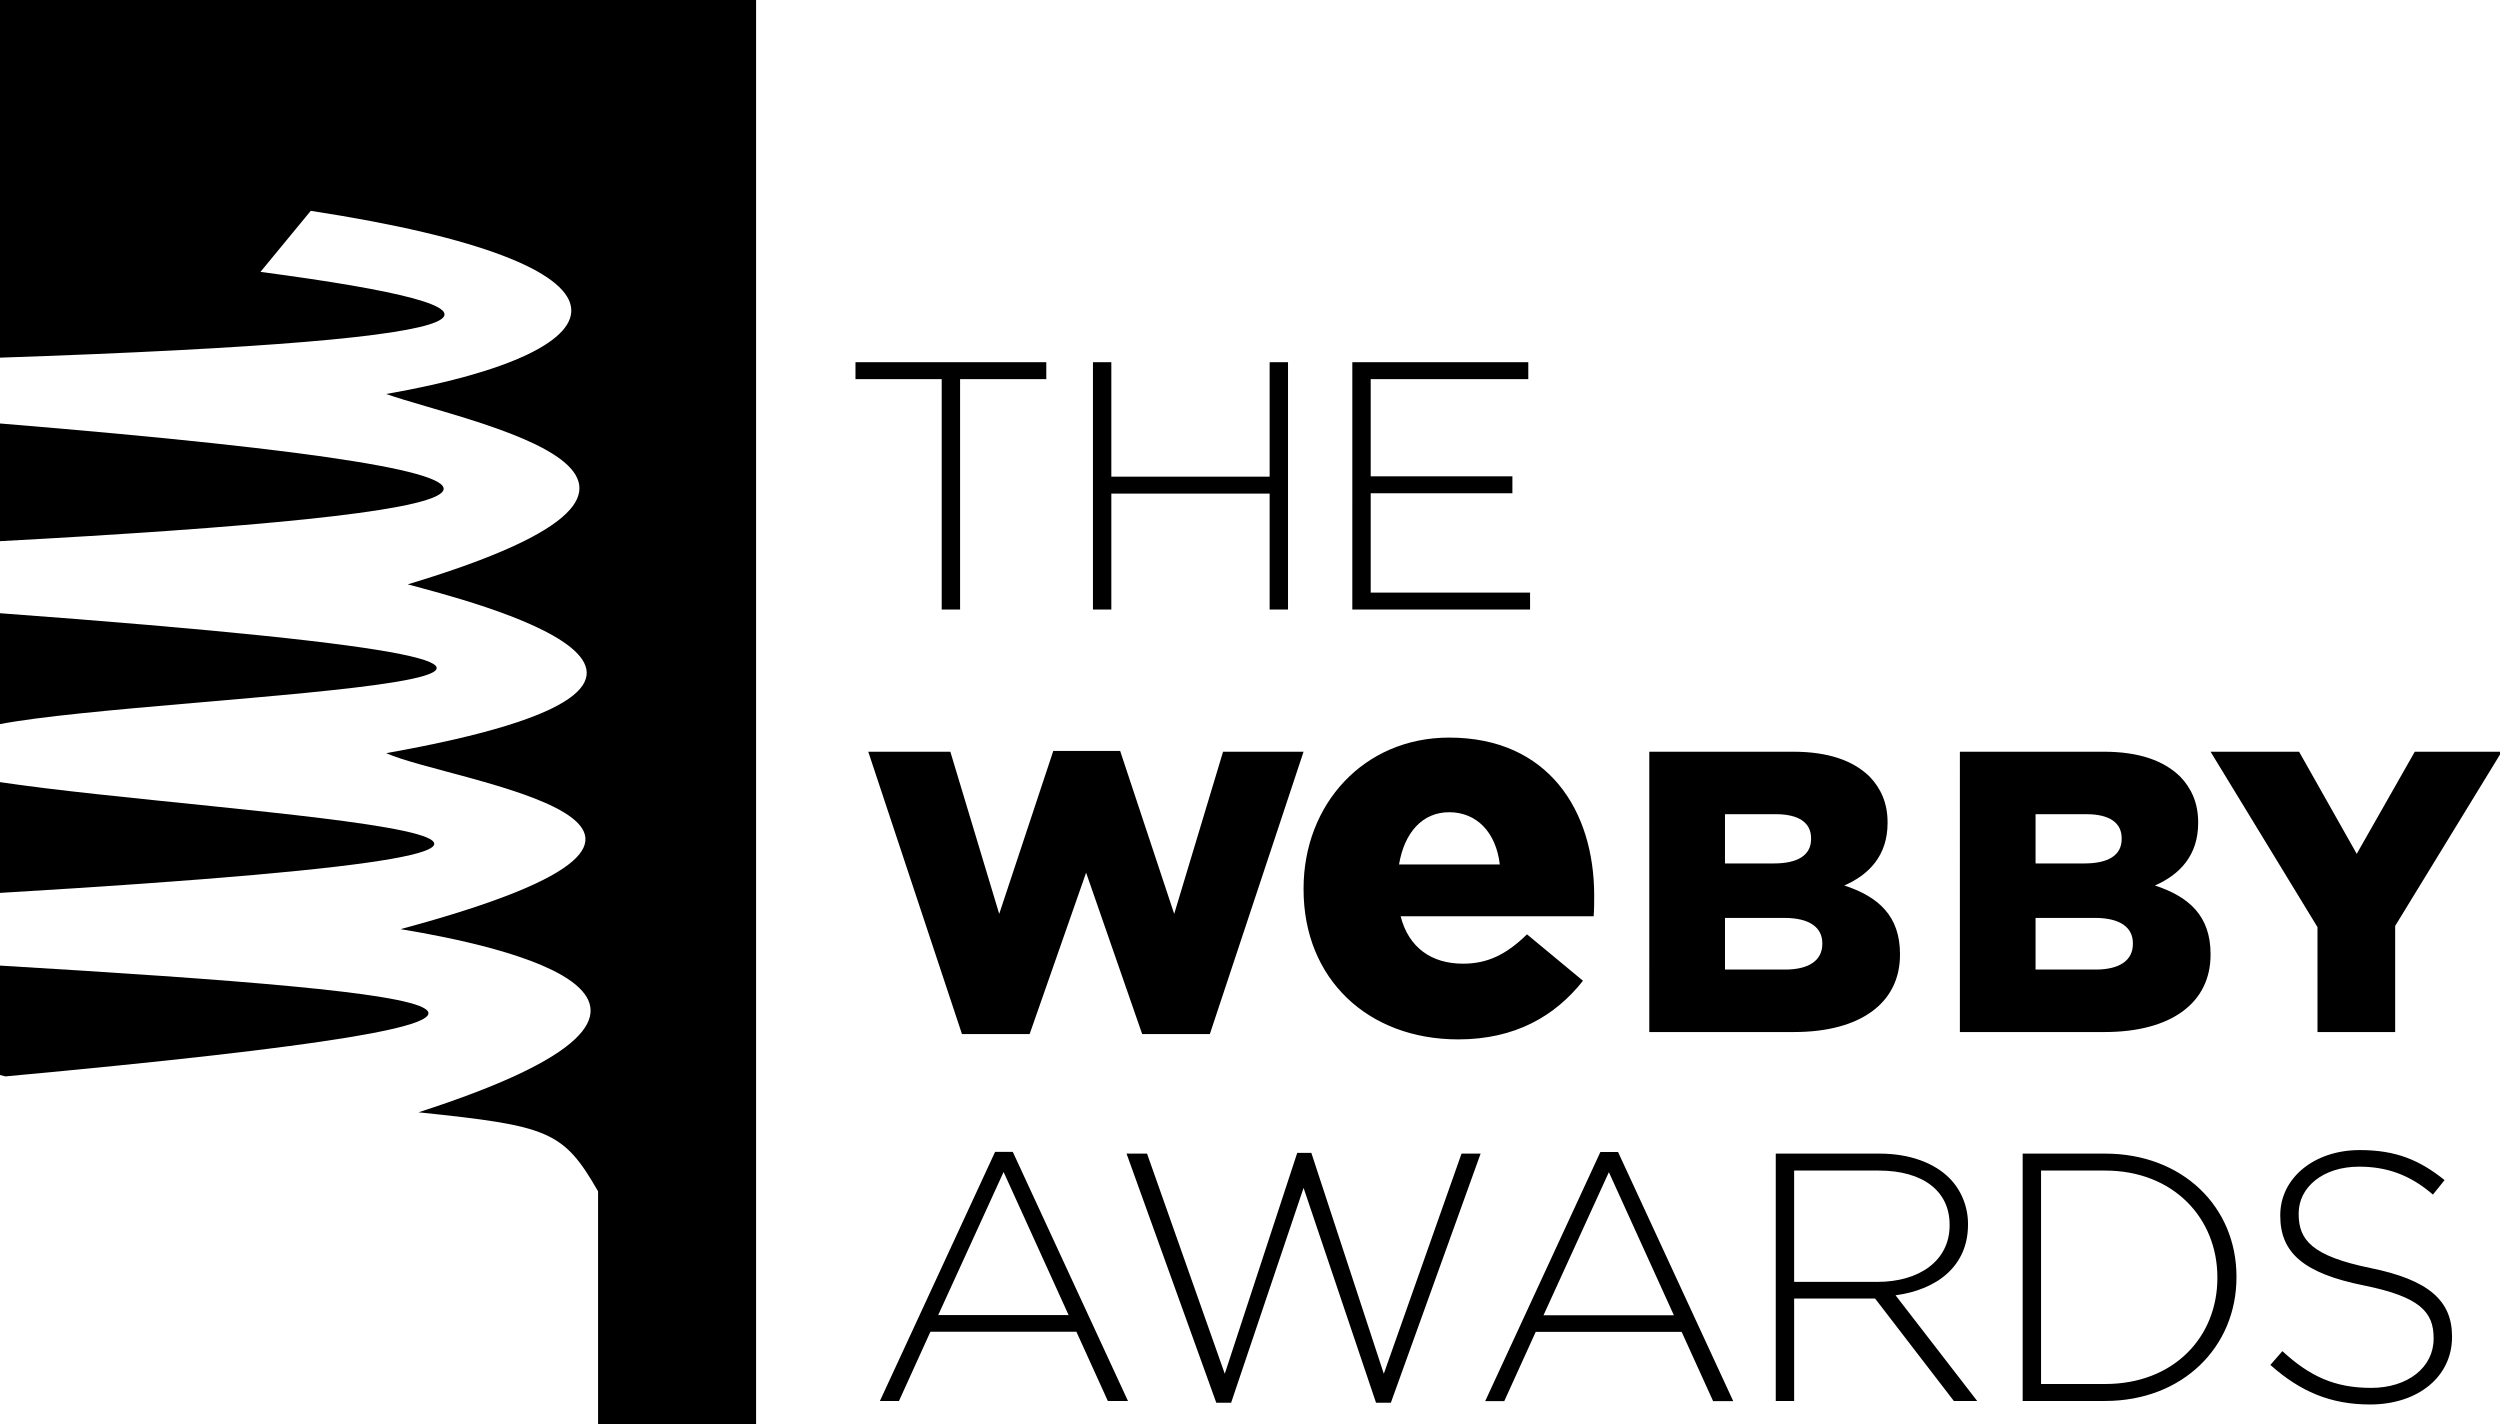
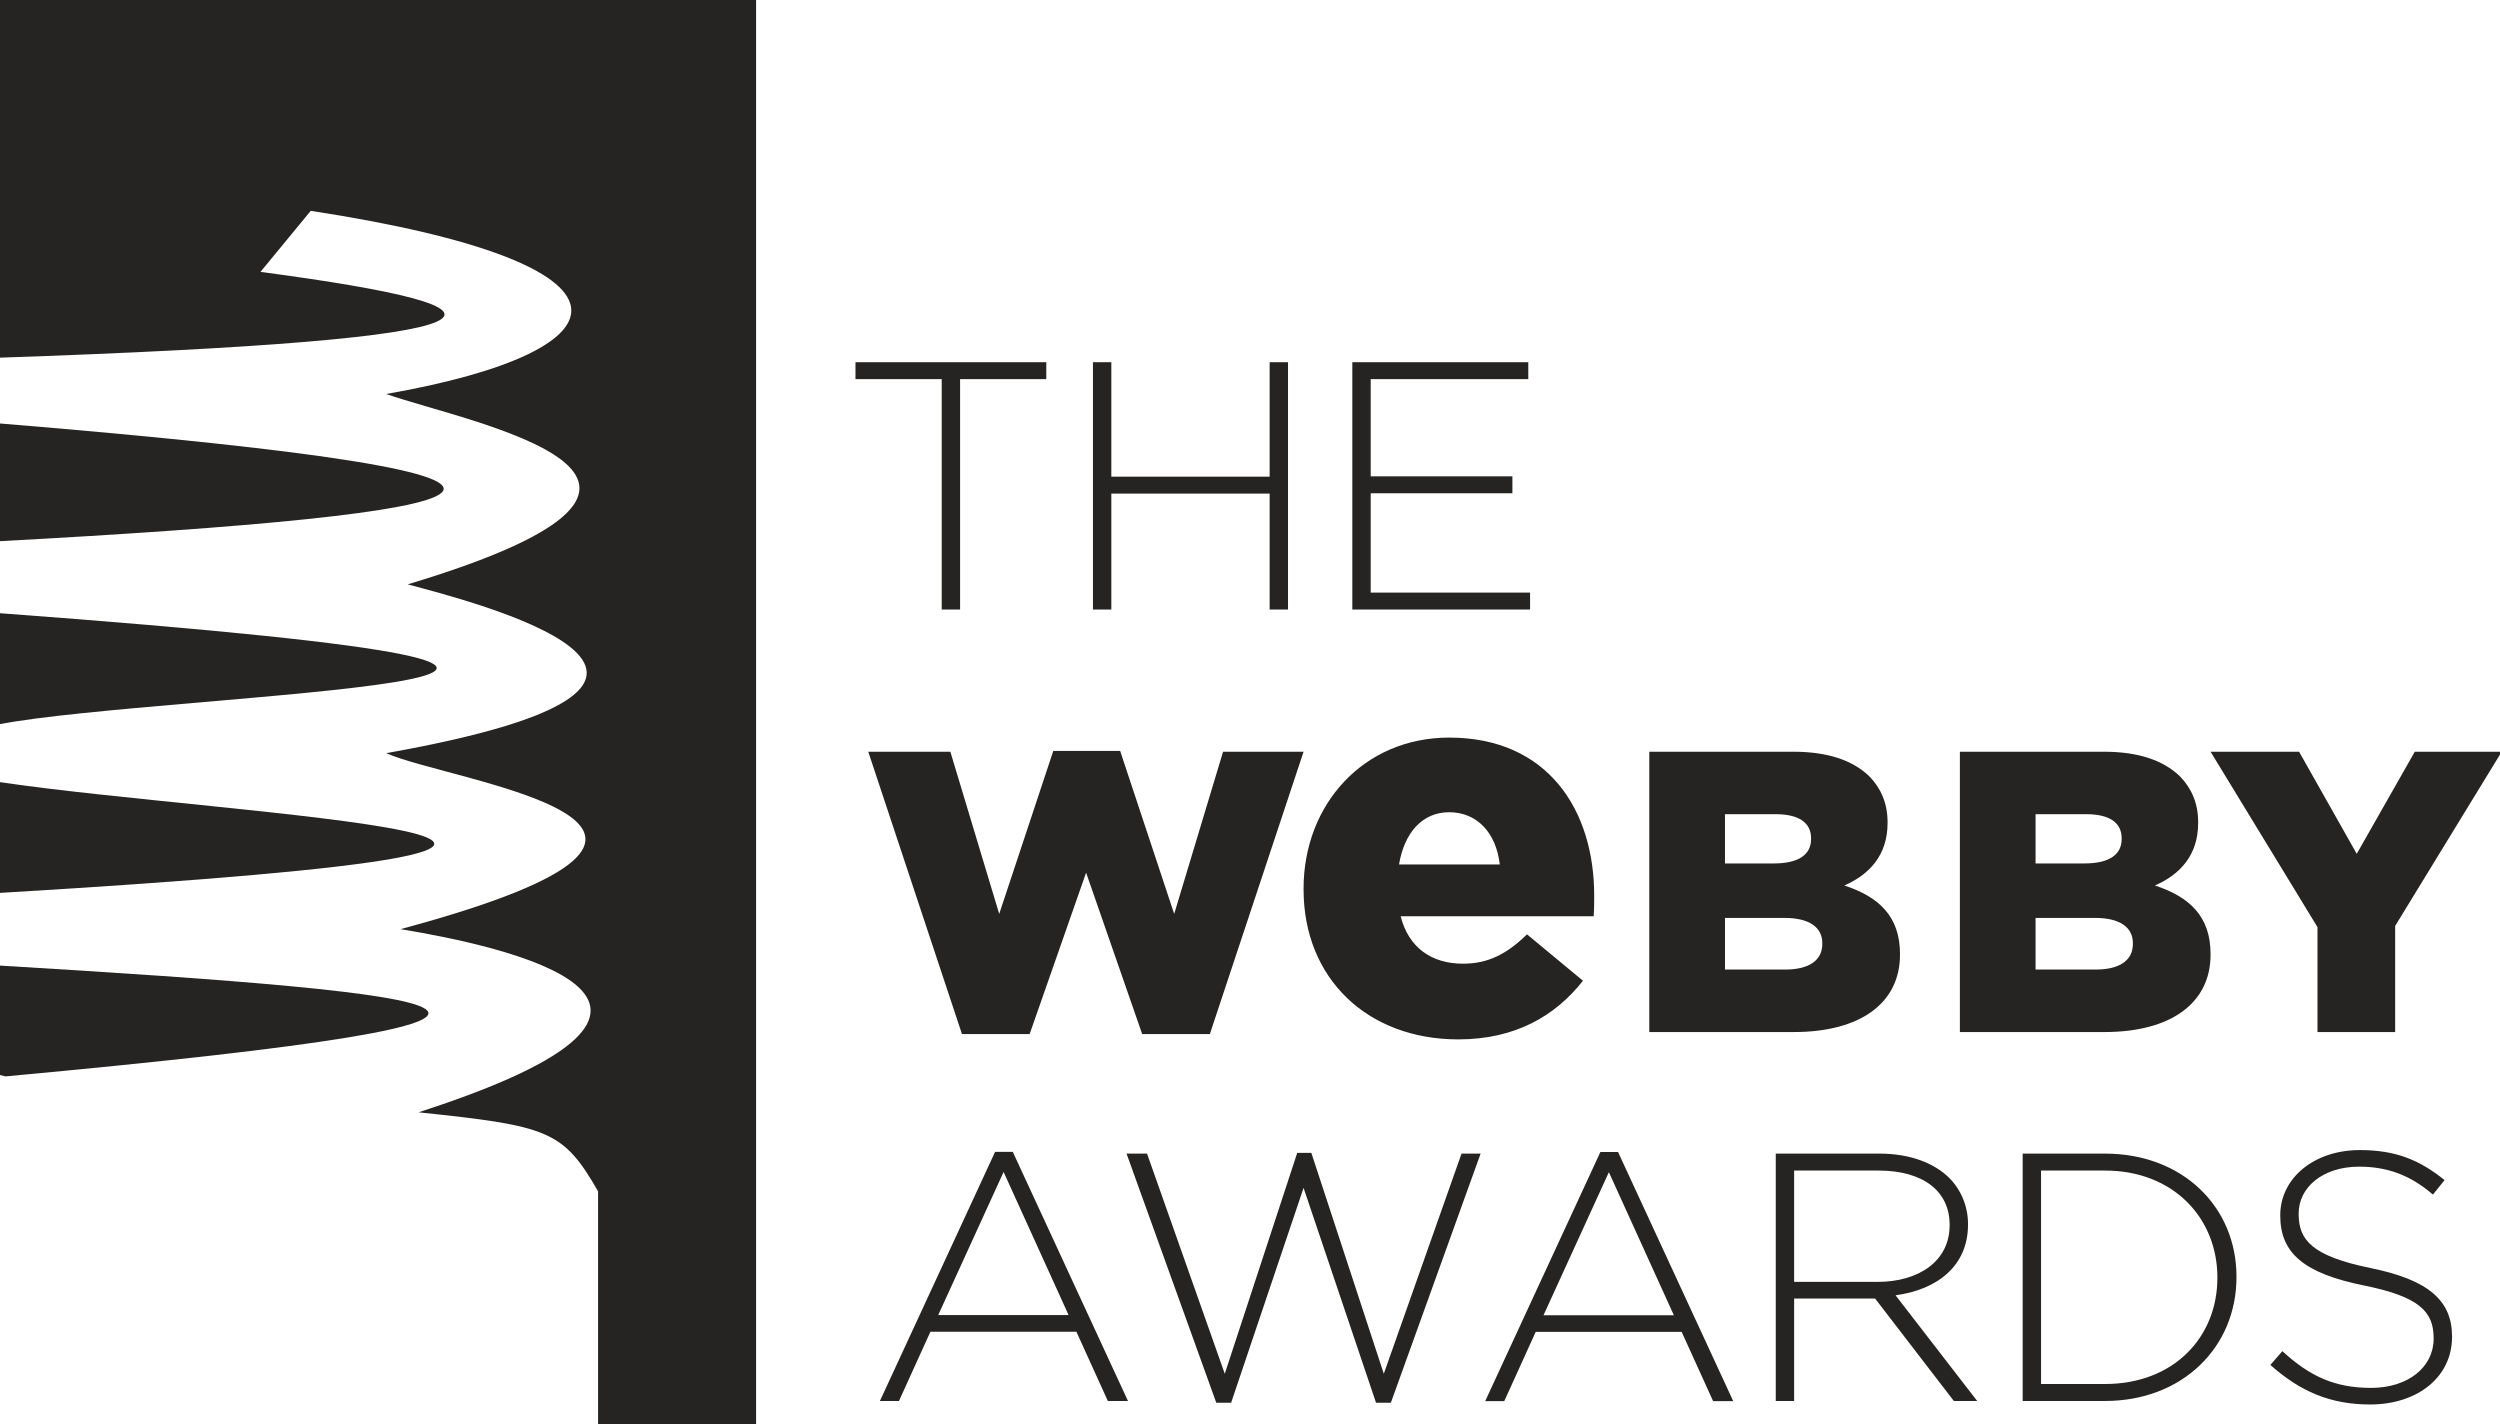
- <svg xmlns="http://www.w3.org/2000/svg" viewBox="0 0 367 209">
+ <svg xmlns="http://www.w3.org/2000/svg" viewBox="0 0 367 209" fill="#252422">
  <path d="M-.252 114.781v16.312c126.218-7.506 32.35-11.405 0-16.312M-.252 141.733v16.018l1.055.264c96.158-8.875 68.557-12.11-1.055-16.282" />
  <path d="M-.252-.157v52.67c79.138-2.676 79.529-7.162 38.488-12.6l7.382-8.963c50.67 7.776 47.457 20.512 11.072 26.89 12.192 4.287 55.407 12.233 3.163 27.943 8.502 2.31 56.446 14.178-3.163 24.78 9.444 4.265 59.556 10.382 2.108 25.835 14.875 2.443 53.1 10.592 2.637 26.889 19.078 1.996 21.235 2.658 26.361 11.6v34.27h23.198V-.157z" />
  <path d="M-.252 90.001v16.345c23.742-4.67 132.112-6.565 0-16.345M-.252 62.145v17.312c74.191-3.991 99.257-9.16 0-17.312M138.242 55.657h-12.658v-2.489h28.012v2.489h-12.655V89.48h-2.699zM160.445 53.168h2.698v16.808h23.24V53.168h2.698V89.48h-2.698V72.464h-23.24V89.48h-2.698zM198.521 53.168h25.833v2.489h-23.135v14.266h20.801v2.491h-20.801v14.577h23.395v2.489H198.52zM127.461 110.352h12.05l7.174 23.809 7.936-23.924h9.818l7.933 23.924 7.174-23.809h11.817l-13.756 41.445h-9.936l-8.231-23.689-8.288 23.689h-9.936zM191.364 130.586v-.156c0-12.367 8.846-22.152 21.372-22.152 14.561 0 21.291 10.725 21.291 23.17 0 .939 0 2.035-.077 3.055h-28.337c1.173 4.617 4.54 6.965 9.156 6.965 3.604 0 6.343-1.33 9.396-4.305l8.217 6.811c-4.069 5.164-9.939 8.609-18.315 8.609-13.306-.001-22.703-8.923-22.703-21.997m28.806-3.678c-.547-4.699-3.363-7.674-7.434-7.674-3.917 0-6.575 2.975-7.359 7.674zM242.116 110.352h21.105c5.174 0 8.818 1.293 11.229 3.646 1.645 1.703 2.645 3.879 2.645 6.701v.117c0 4.762-2.705 7.584-6.35 9.172 4.999 1.645 8.174 4.467 8.174 10.053v.115c0 7.057-5.762 11.348-15.58 11.348h-21.224zm23.75 12.699c0-2.293-1.82-3.527-5.171-3.527h-7.468v7.23h7.174c3.469 0 5.465-1.176 5.465-3.586zm-3.938 11.697h-8.7v7.584h8.818c3.526 0 5.469-1.352 5.469-3.762v-.117c0-2.234-1.768-3.705-5.587-3.705M287.711 110.352h21.105c5.174 0 8.818 1.293 11.229 3.646 1.645 1.703 2.645 3.879 2.645 6.701v.117c0 4.762-2.705 7.584-6.35 9.172 4.999 1.645 8.17 4.467 8.17 10.053v.115c0 7.057-5.759 11.348-15.576 11.348H287.71zm23.75 12.699c0-2.293-1.82-3.527-5.171-3.527h-7.468v7.23h7.174c3.465 0 5.465-1.176 5.465-3.586zm-3.939 11.697h-8.7v7.584h8.818c3.526 0 5.468-1.352 5.468-3.762v-.117c0-2.234-1.762-3.705-5.586-3.705M340.207 136.102l-15.696-25.75h12.994l8.464 14.99 8.524-14.99h12.76l-15.643 25.574v15.578h-11.402zM146.081 169.09h2.594l16.91 36.572h-2.955l-4.617-10.168h-21.426l-4.617 10.168h-2.8zm10.791 23.965-9.544-21.008-9.599 21.008zM165.375 169.35h3.009l11.412 32.318 10.636-32.424h2.073l10.637 32.424 11.412-32.318h2.8l-13.175 36.572H202l-10.636-31.541-10.635 31.541h-2.179zM234.936 169.117h2.594l16.91 36.57h-2.955l-4.617-10.166h-21.426l-4.617 10.166h-2.8zm10.791 23.965-9.544-21.008-9.599 21.008zM260.682 169.35h15.252c4.462 0 8.042 1.4 10.221 3.578 1.712 1.713 2.749 4.15 2.749 6.744v.104c0 6.068-4.513 9.547-10.636 10.375l11.983 15.512h-3.425l-11.567-15.043H263.38v15.043h-2.698zm14.94 18.83c6.069 0 10.581-3.061 10.581-8.299v-.105c0-4.875-3.836-7.938-10.426-7.938h-12.398v16.342zM296.928 169.35h12.088c11.412 0 19.298 7.832 19.298 18.053v.102c0 10.221-7.886 18.158-19.298 18.158h-12.088zm2.698 2.488v31.334h9.39c10.115 0 16.495-6.9 16.495-15.562v-.105c0-8.609-6.38-15.666-16.495-15.666h-9.39zM333.29 200.371l1.764-2.023c3.998 3.684 7.68 5.394 13.022 5.394 5.444 0 9.18-3.06 9.18-7.209v-.105c0-3.838-2.02-6.068-10.267-7.729-8.714-1.764-12.247-4.721-12.247-10.221v-.104c0-5.395 4.932-9.543 11.673-9.543 5.295 0 8.768 1.451 12.449 4.408l-1.709 2.127c-3.425-2.957-6.85-4.1-10.842-4.1-5.343 0-8.869 3.062-8.869 6.848v.105c0 3.838 1.973 6.172 10.578 7.936 8.402 1.711 11.936 4.721 11.936 10.012v.104c0 5.861-5.032 9.908-12.037 9.908-5.809.001-10.274-1.917-14.631-5.808" />
</svg>
